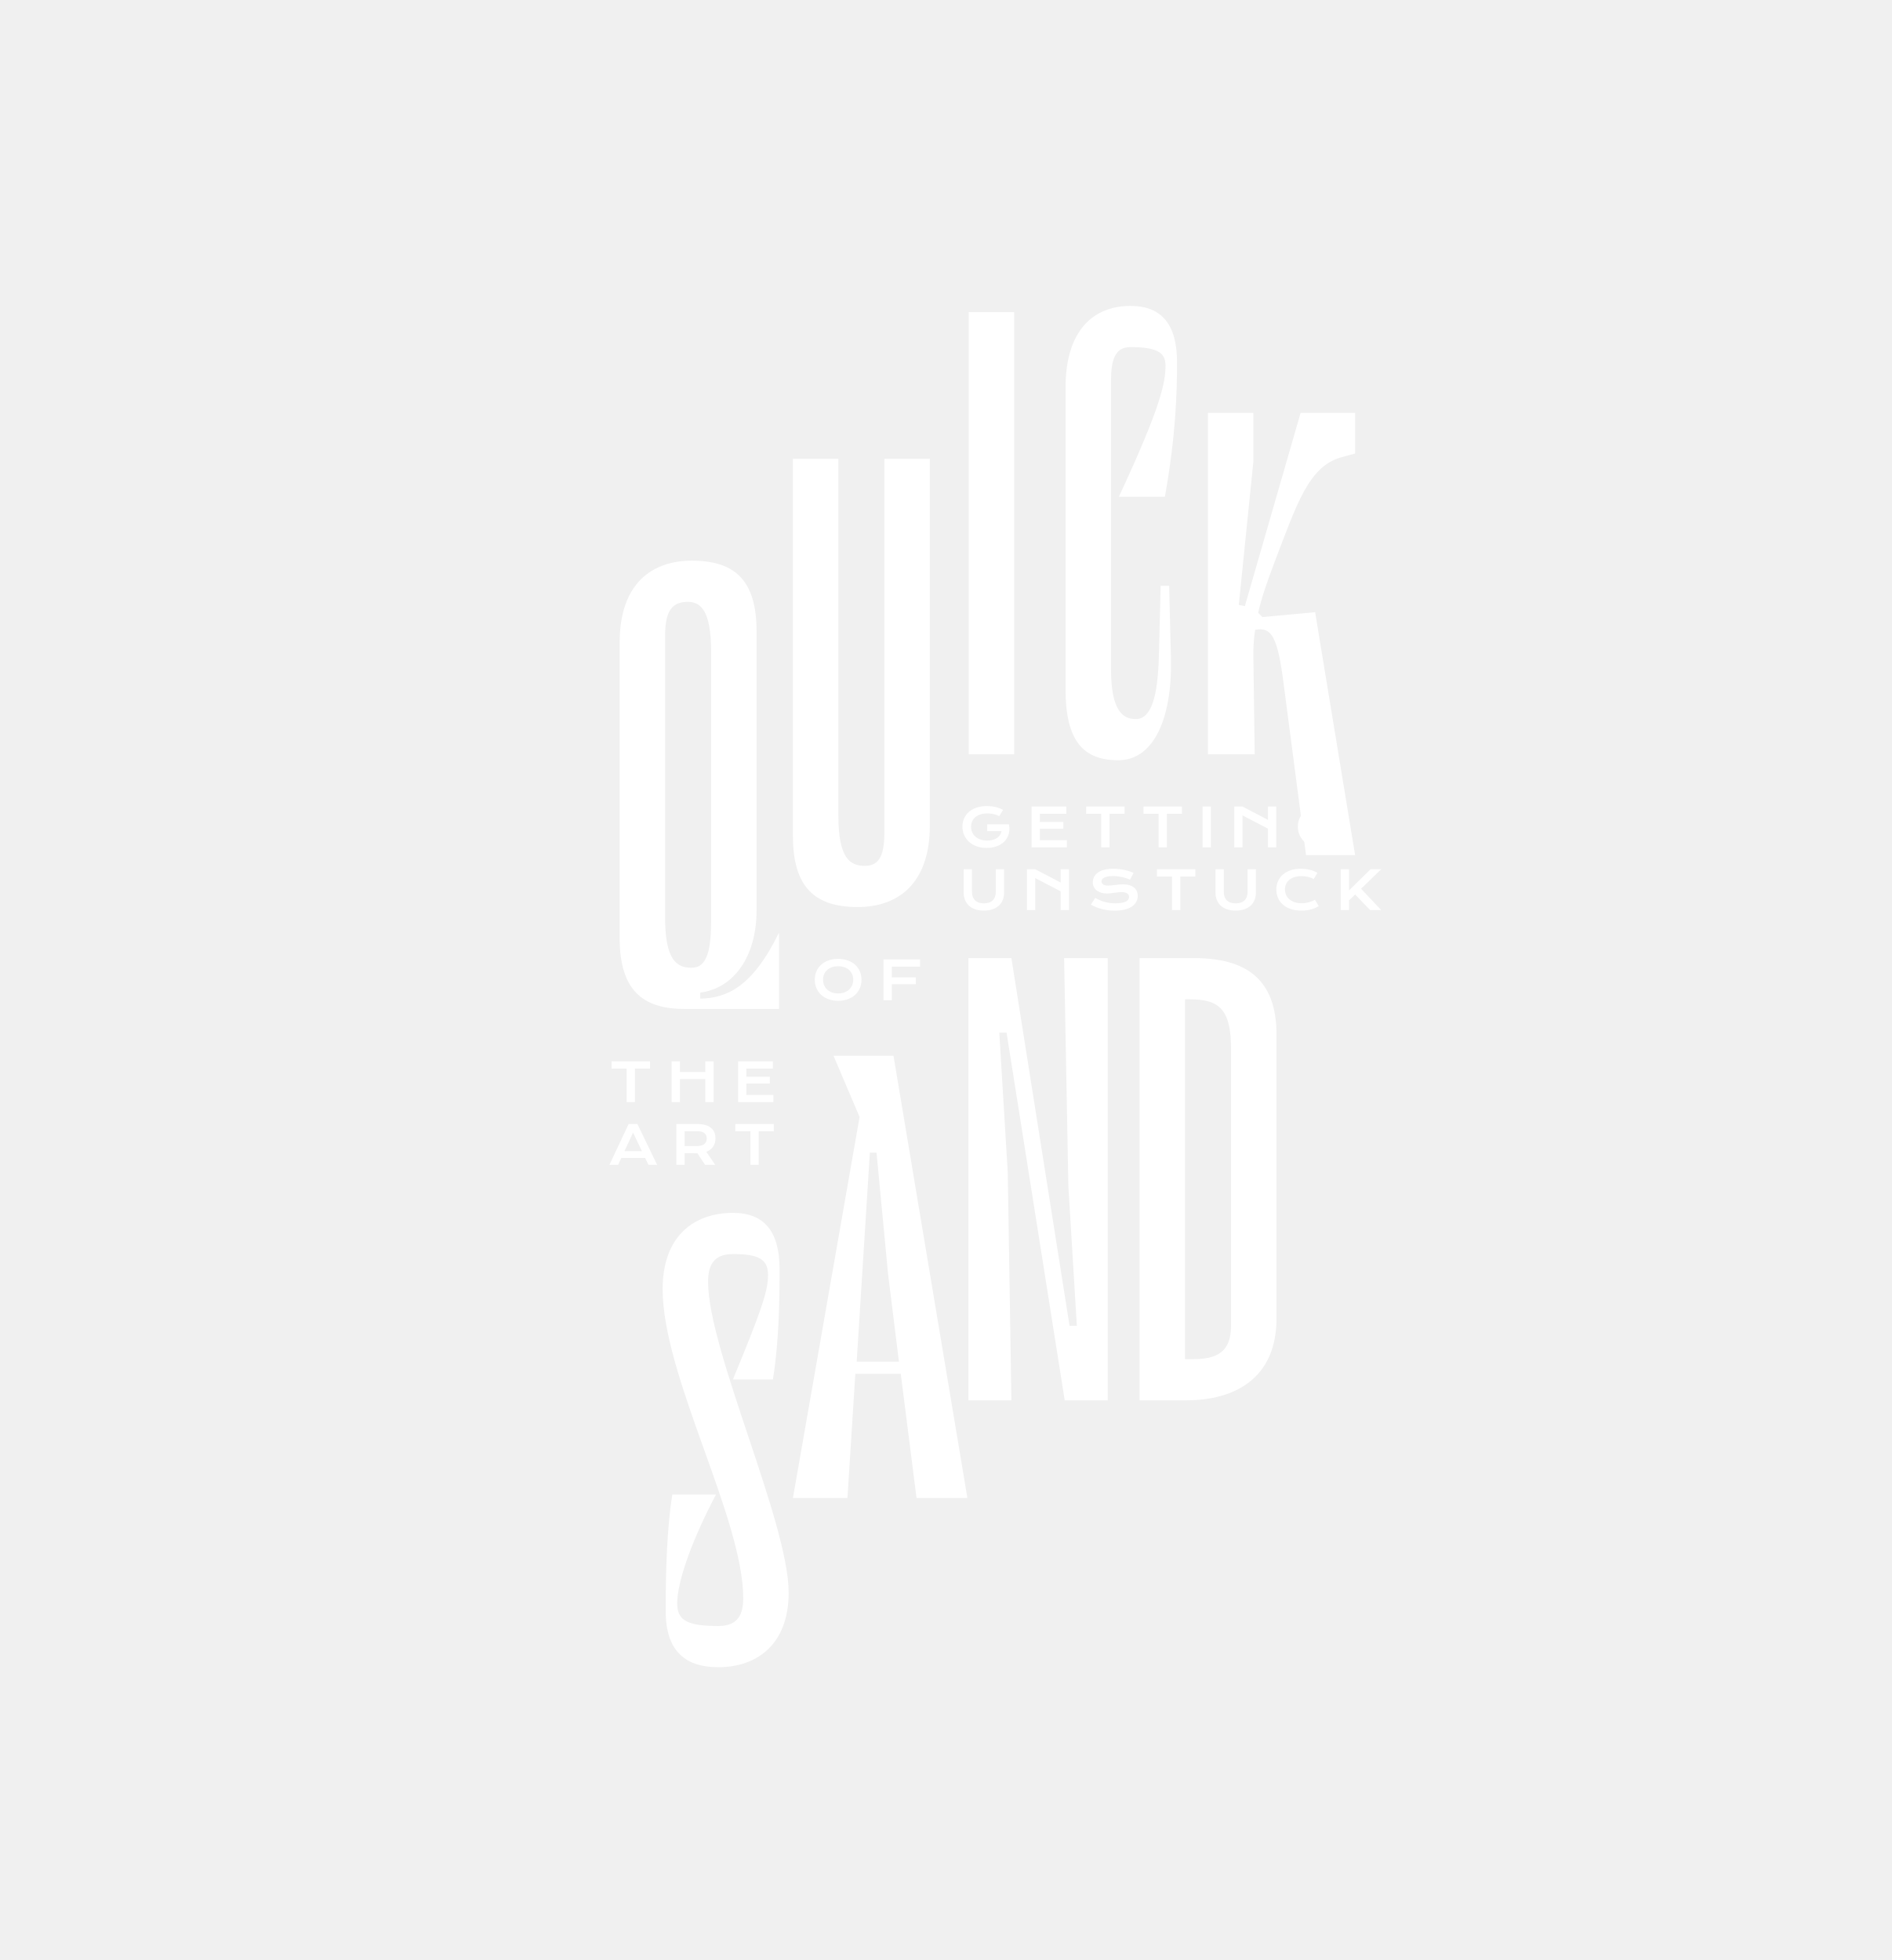
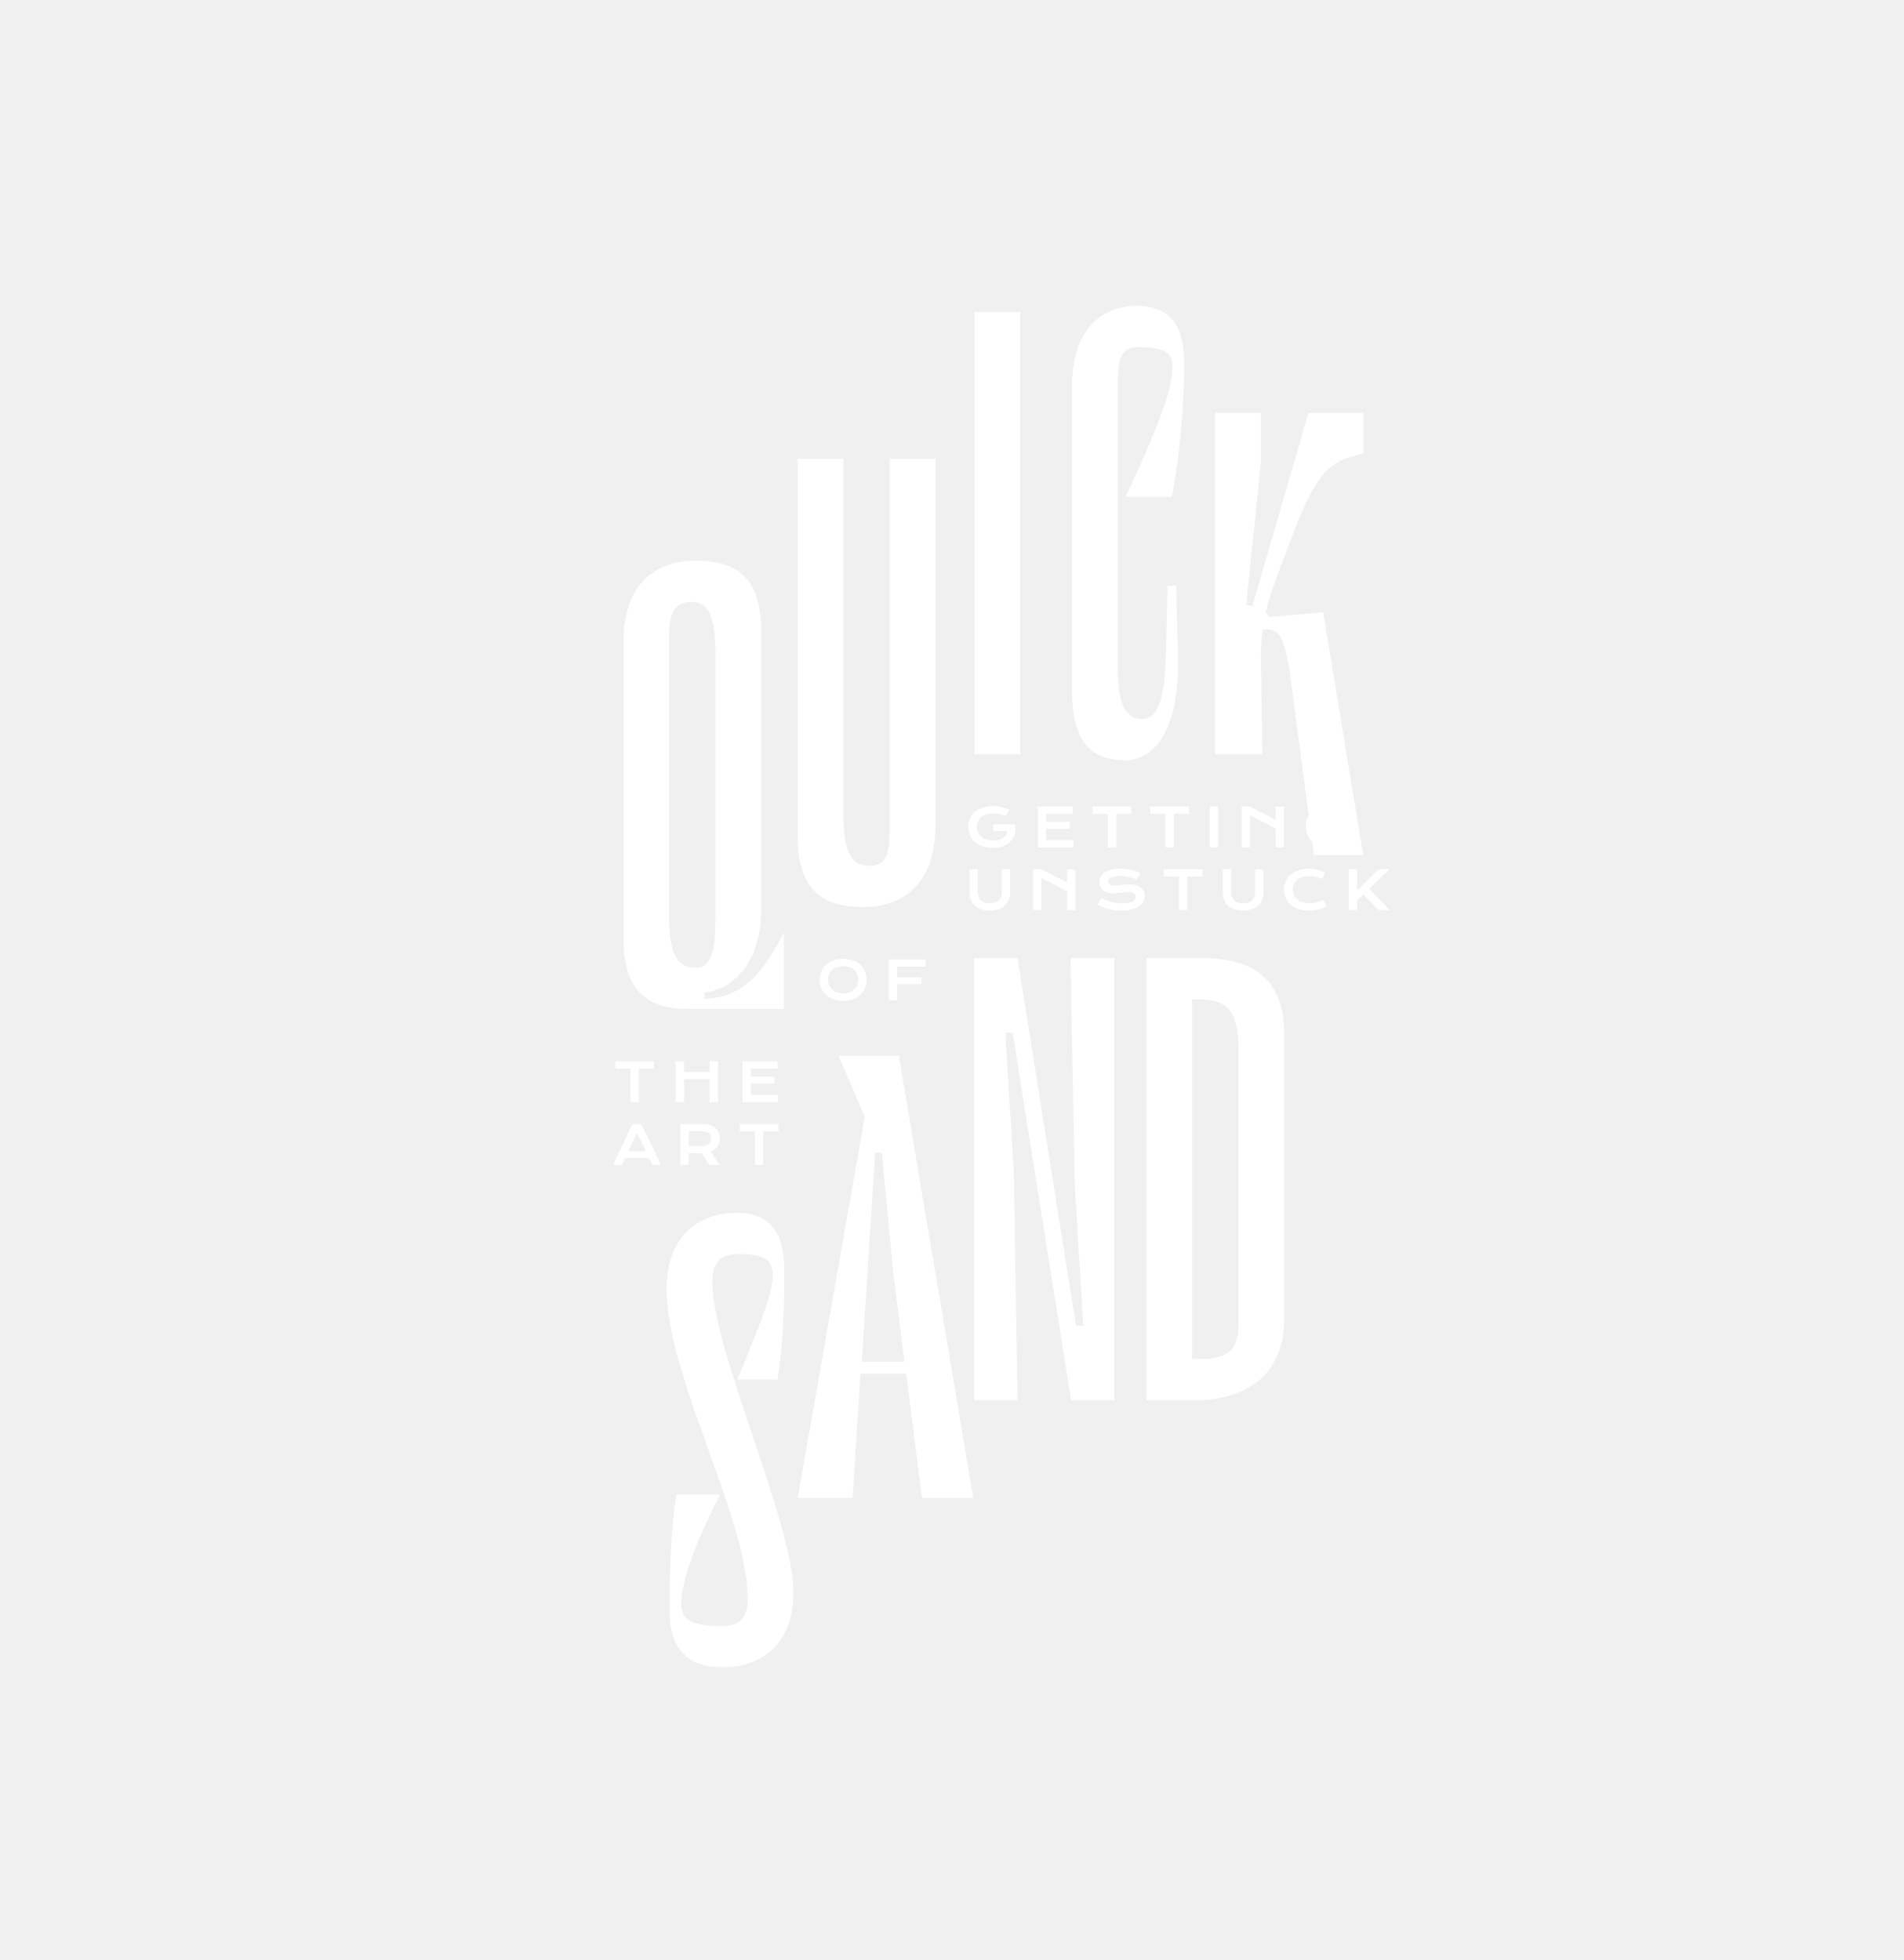
- <svg xmlns="http://www.w3.org/2000/svg" width="499" height="517" viewBox="0 0 499 517" fill="none">
+ <svg xmlns="http://www.w3.org/2000/svg" width="100" height="103" viewBox="0 0 100 103" fill="none">
  <g id="quicksand">
    <g id="Group">
      <g id="Group_2">
        <g id="Group_3">
-           <path id="Vector" d="M324.689 276.853C324.689 266.466 321.813 263.59 313.823 263.59H312.544V358.503H314.941C322.771 358.503 324.689 354.988 324.689 349.396V276.853ZM300.561 369.369V252.725H314.941C328.683 252.725 336.672 258.317 336.672 272.858V347.798C336.672 363.457 325.807 369.369 312.864 369.369H300.561Z" fill="white" />
+           <path id="Vector" d="M65.068 55.156C65.068 53.087 64.491 52.514 62.89 52.514H62.634V71.423H63.114C64.683 71.423 65.068 70.723 65.068 69.609V55.156ZM60.232 73.588V50.349H63.114C65.868 50.349 67.469 51.464 67.469 54.361V69.29C67.469 72.41 65.292 73.588 62.698 73.588H60.232Z" fill="white" />
        </g>
      </g>
      <g id="Group_4">
        <g id="Group_5">
-           <path id="Vector_2" d="M292.16 252.725V369.369H280.816L265.477 272.379H263.559L265.796 309.289L266.755 369.369H255.41V252.725H266.755L282.094 349.715H284.012L281.775 312.805L280.656 252.725H292.16Z" fill="white" />
+           <path id="Vector_2" d="M58.549 50.349V73.588H56.276L53.202 54.265H52.818L53.266 61.618L53.458 73.588H51.185V50.349H53.458L56.532 69.672H56.916L56.468 62.319L56.244 50.349H58.549Z" fill="white" />
        </g>
      </g>
      <g id="Group_6">
        <g id="Group_7">
-           <path id="Vector_3" d="M231.182 304.051H229.425L225.945 359.177H237.094L234.218 336.008L231.182 304.051ZM235.656 278.485L255.15 395.129H241.729L237.574 362.372H225.59L223.513 395.129H209.132L226.709 294.623L219.837 278.485H235.656Z" fill="white" />
+           <path id="Vector_3" d="M46.329 60.575H45.977L45.279 71.558H47.514L46.938 66.942L46.329 60.575ZM47.226 55.481L51.132 78.72H48.443L47.61 72.194H45.208L44.792 78.72H41.91L45.433 58.697L44.056 55.481H47.226Z" fill="white" />
        </g>
      </g>
      <g id="Group_8">
        <g id="Group_9">
-           <path id="Vector_4" d="M208.006 420.111C208.006 433.853 199.538 439.765 189.471 439.765C180.044 439.765 175.57 434.811 175.57 424.905C175.57 414.678 175.889 403.014 177.327 394.226H188.832C181.642 407.968 178.606 417.874 178.606 422.987C178.606 427.621 181.642 428.899 189.471 428.899C194.744 428.899 196.023 425.704 196.023 421.549C196.023 400.457 174.771 363.067 174.771 340.058C174.771 325.837 183.239 319.925 193.306 319.925C201.615 319.925 205.609 324.879 205.609 334.785C205.609 340.858 205.609 353.001 203.852 363.866H193.306C200.496 346.449 202.573 340.697 202.573 336.383C202.573 332.069 200.017 330.79 193.306 330.79C188.032 330.79 186.754 333.986 186.754 338.141C186.754 356.197 208.006 401.576 208.006 420.111Z" fill="white" />
+           <path id="Vector_4" d="M41.685 83.697C41.685 86.435 39.988 87.613 37.97 87.613C36.081 87.613 35.184 86.626 35.184 84.652C35.184 82.615 35.249 80.291 35.537 78.54H37.842C36.401 81.278 35.793 83.251 35.793 84.27C35.793 85.193 36.401 85.448 37.97 85.448C39.027 85.448 39.283 84.811 39.283 83.984C39.283 79.782 35.024 72.332 35.024 67.749C35.024 64.915 36.721 63.737 38.739 63.737C40.404 63.737 41.205 64.724 41.205 66.698C41.205 67.908 41.205 70.327 40.852 72.492H38.739C40.18 69.022 40.596 67.876 40.596 67.016C40.596 66.157 40.084 65.902 38.739 65.902C37.682 65.902 37.426 66.539 37.426 67.367C37.426 70.964 41.685 80.004 41.685 83.697Z" fill="white" />
        </g>
      </g>
      <g id="Group_10">
        <g id="Group_11">
          <g id="Group_12">
-             <path id="Vector_5" d="M318.578 198.965V108.917H330.562V121.859L326.727 159.569L328.325 159.888L343.025 108.917H357.406V119.622L353.891 120.581C345.103 122.978 342.067 132.885 335.995 148.704C334.078 153.817 332.64 157.971 331.841 161.646L332.959 162.765L346.861 161.486L357.406 225.561H344.464L338.551 180.341C336.953 167.878 335.356 165.322 331.042 166.121C330.722 168.198 330.562 170.275 330.562 172.512L330.921 198.965H318.578Z" fill="white" />
+             <path id="Vector_5" d="M63.844 39.639V21.699H66.245V24.278L65.477 31.79L65.797 31.854L68.743 21.699H71.625V23.832L70.921 24.023C69.159 24.5 68.551 26.474 67.334 29.626C66.95 30.644 66.662 31.472 66.502 32.204L66.726 32.427L69.512 32.172L71.625 44.938H69.031L67.846 35.929C67.526 33.446 67.206 32.936 66.341 33.096C66.277 33.509 66.245 33.923 66.245 34.369L66.317 39.639H63.844Z" fill="white" />
          </g>
        </g>
      </g>
      <g id="Group_13">
        <g id="Group_14">
-           <path id="Vector_6" d="M295.097 131.026C306.282 107.057 307.4 100.827 307.4 96.352C307.4 92.837 304.844 91.558 298.133 91.558C293.979 91.558 293.02 95.074 293.02 100.667V176.405C293.02 187.91 296.376 189.667 299.571 189.667C303.725 189.667 305.323 183.596 305.642 173.369L306.122 154.514H308.359L308.838 173.848C309.158 189.028 304.524 200.533 294.937 200.533C285.829 200.533 281.035 195.579 281.035 181.838V102.264C281.035 86.605 288.865 80.693 298.133 80.693C306.442 80.693 310.437 85.647 310.437 95.553C310.437 103.703 310.117 114.887 307.24 131.026H295.097Z" fill="white" />
+           <path id="Vector_6" d="M59.138 26.104C61.38 21.329 61.604 20.087 61.604 19.196C61.604 18.496 61.092 18.241 59.747 18.241C58.914 18.241 58.722 18.941 58.722 20.055V35.145C58.722 37.437 59.395 37.787 60.035 37.787C60.867 37.787 61.188 36.577 61.252 34.54L61.348 30.783H61.796L61.892 34.635C61.956 37.659 61.028 39.951 59.106 39.951C57.281 39.951 56.32 38.965 56.32 36.227V20.374C56.32 17.254 57.889 16.076 59.747 16.076C61.412 16.076 62.212 17.063 62.212 19.037C62.212 20.66 62.148 22.889 61.572 26.104H59.138Z" fill="white" />
        </g>
      </g>
      <g id="Group_15">
        <g id="Group_16">
-           <path id="Vector_7" d="M255.5 198.965V82.32H267.484V198.965H255.5Z" fill="white" />
+           <path id="Vector_7" d="M51.202 39.639V16.4H53.604V39.639H51.202Z" fill="white" />
        </g>
      </g>
      <g id="Group_17">
        <g id="Group_18">
-           <path id="Vector_8" d="M228.147 228.39C232.301 228.39 233.26 224.874 233.26 219.281V121.013H245.244V217.684C245.244 233.343 236.615 239.255 226.229 239.255C215.203 239.255 209.132 234.301 209.132 220.56V121.013H221.116V215.127C221.116 226.632 224.312 228.39 228.147 228.39Z" fill="white" />
+           <path id="Vector_8" d="M45.721 45.501C46.553 45.501 46.745 44.801 46.745 43.687V24.109H49.147V43.368C49.147 46.488 47.418 47.666 45.336 47.666C43.127 47.666 41.91 46.679 41.91 43.941V24.109H44.312V42.859C44.312 45.151 44.952 45.501 45.721 45.501Z" fill="white" />
        </g>
      </g>
      <g id="Group_19">
        <g id="Group_20">
-           <path id="Vector_9" d="M187.564 172.021C187.564 160.516 184.528 158.758 181.332 158.758C176.538 158.758 175.42 162.273 175.42 167.866V242.007C175.42 253.512 178.615 255.27 182.45 255.27C186.605 255.27 187.564 250.316 187.564 242.486V172.021ZM205.46 246.002V266.135H180.533C169.507 266.135 163.436 261.181 163.436 247.44V169.464C163.436 153.805 172.064 147.893 182.45 147.893C193.635 147.893 199.547 152.846 199.547 166.588V240.09C199.547 252.393 193.476 260.702 184.688 261.821V263.418C191.718 263.259 198.429 260.383 205.46 246.002Z" fill="white" />
+           <path id="Vector_9" d="M37.588 34.271C37.588 31.979 36.98 31.629 36.339 31.629C35.379 31.629 35.155 32.329 35.155 33.443V48.214C35.155 50.506 35.795 50.856 36.563 50.856C37.396 50.856 37.588 49.87 37.588 48.31V34.271ZM41.175 49.01V53.021H36.179C33.97 53.021 32.753 52.034 32.753 49.297V33.762C32.753 30.642 34.482 29.464 36.563 29.464C38.805 29.464 39.99 30.451 39.99 33.189V47.832C39.99 50.283 38.773 51.939 37.012 52.162V52.48C38.421 52.448 39.766 51.875 41.175 49.01Z" fill="white" />
        </g>
      </g>
      <g id="Group_21">
        <g id="Group_22">
          <g id="Group_23">
-             <path id="Vector_10" d="M197.919 307.257H200.103V298.402H204.079V296.487H193.942V298.402H197.919V307.257Z" fill="white" />
+             <path id="Vector_10" d="M39.663 61.214H40.101V59.45H40.898V59.068H38.866V59.45H39.663V61.214Z" fill="white" />
          </g>
          <g id="Group_24">
-             <path id="Vector_11" d="M180.565 302.303V298.389H183.913C184.744 298.389 185.367 298.553 185.781 298.882C186.194 299.21 186.401 299.675 186.401 300.277C186.401 300.584 186.349 300.863 186.246 301.114C186.142 301.365 185.986 301.577 185.777 301.752C185.568 301.926 185.308 302.061 184.998 302.158C184.689 302.255 184.326 302.303 183.913 302.303H180.565ZM178.38 307.257H180.565V304.191L183.872 304.198H183.934L185.96 307.257H188.633L186.291 303.812C186.699 303.656 187.055 303.459 187.358 303.223C187.662 302.986 187.914 302.716 188.113 302.413C188.313 302.11 188.461 301.778 188.557 301.417C188.654 301.056 188.702 300.676 188.702 300.277C188.702 299.684 188.604 299.154 188.409 298.685C188.214 298.217 187.917 297.819 187.517 297.493C187.117 297.167 186.614 296.917 186.008 296.745C185.402 296.573 184.685 296.487 183.858 296.487H178.38V307.257Z" fill="white" />
+             <path id="Vector_11" d="M36.186 60.227V59.447H36.857C37.023 59.447 37.148 59.48 37.231 59.545C37.314 59.611 37.355 59.703 37.355 59.823C37.355 59.884 37.345 59.94 37.324 59.99C37.304 60.04 37.272 60.082 37.23 60.117C37.189 60.152 37.136 60.179 37.074 60.198C37.012 60.217 36.94 60.227 36.857 60.227H36.186ZM35.748 61.214H36.186V60.603L36.849 60.604H36.861L37.267 61.214H37.803L37.333 60.527C37.415 60.496 37.487 60.457 37.547 60.41C37.608 60.363 37.659 60.309 37.699 60.249C37.739 60.188 37.768 60.122 37.788 60.05C37.807 59.978 37.817 59.903 37.817 59.823C37.817 59.705 37.797 59.599 37.758 59.506C37.719 59.413 37.659 59.333 37.579 59.269C37.499 59.203 37.398 59.154 37.277 59.12C37.155 59.085 37.011 59.068 36.846 59.068H35.748V61.214Z" fill="white" />
          </g>
          <g id="Group_25">
-             <path id="Vector_12" d="M164.705 303.647L166.972 298.754L169.302 303.647H164.705ZM160.736 307.257H163.038L163.872 305.445H170.162L171.024 307.257H173.319L168.11 296.487H165.794L160.736 307.257Z" fill="white" />
+             <path id="Vector_12" d="M33.007 60.494L33.462 59.52L33.928 60.494H33.007ZM32.212 61.214H32.673L32.84 60.853H34.101L34.274 61.214H34.733L33.69 59.068H33.225L32.212 61.214Z" fill="white" />
          </g>
          <g id="Group_26">
-             <path id="Vector_13" d="M194.666 290.719H203.982V288.811H196.85V285.813H203.038V284.015H196.85V281.865H203.837V279.949H194.666V290.719Z" fill="white" />
+             <path id="Vector_13" d="M39.012 57.919H40.879V57.539H39.449V56.941H40.689V56.583H39.449V56.155H40.85V55.773H39.012V57.919Z" fill="white" />
          </g>
          <g id="Group_27">
-             <path id="Vector_14" d="M177.146 290.719H179.33V284.628H186.028V290.719H188.22V279.949H186.028V282.761H179.33V279.949H177.146V290.719Z" fill="white" />
+             <path id="Vector_14" d="M35.501 57.919H35.939V56.706H37.281V57.919H37.72V55.773H37.281V56.333H35.939V55.773H35.501V57.919Z" fill="white" />
          </g>
          <g id="Group_28">
-             <path id="Vector_15" d="M165.277 290.719H167.462V281.865H171.438V279.949H161.302V281.865H165.277V290.719Z" fill="white" />
+             <path id="Vector_15" d="M33.122 57.919H33.56V56.155H34.356V55.773H32.325V56.155H33.122V57.919Z" fill="white" />
          </g>
        </g>
      </g>
      <g id="Group_29">
        <g id="Group_30">
          <g id="Group_31">
-             <path id="Vector_16" d="M233.028 263.839H235.213V259.602H241.539V257.804H235.213V254.985H242.661V253.069H233.028V263.839Z" fill="white" />
+             <path id="Vector_16" d="M46.699 52.564H47.137V51.719H48.405V51.361H47.137V50.8H48.63V50.418H46.699V52.564Z" fill="white" />
          </g>
          <g id="Group_32">
-             <path id="Vector_17" d="M217.379 256.929C217.579 256.488 217.857 256.114 218.213 255.808C218.569 255.503 218.989 255.27 219.474 255.109C219.958 254.949 220.486 254.868 221.056 254.868C221.626 254.868 222.152 254.949 222.637 255.109C223.121 255.27 223.541 255.503 223.894 255.808C224.248 256.114 224.526 256.488 224.728 256.929C224.93 257.369 225.031 257.868 225.031 258.424C225.031 258.98 224.93 259.48 224.728 259.926C224.526 260.371 224.248 260.752 223.894 261.066C223.541 261.381 223.121 261.623 222.637 261.793C222.152 261.963 221.626 262.048 221.056 262.048C220.486 262.048 219.958 261.963 219.474 261.793C218.989 261.623 218.569 261.381 218.213 261.066C217.857 260.752 217.579 260.371 217.379 259.926C217.18 259.48 217.08 258.98 217.08 258.424C217.08 257.868 217.18 257.369 217.379 256.929ZM215.343 260.674C215.641 261.356 216.061 261.942 216.601 262.434C217.141 262.926 217.788 263.308 218.544 263.581C219.299 263.855 220.137 263.991 221.056 263.991C221.97 263.991 222.806 263.855 223.564 263.581C224.322 263.308 224.971 262.926 225.51 262.434C226.05 261.942 226.469 261.356 226.768 260.674C227.066 259.992 227.216 259.242 227.216 258.424C227.216 257.611 227.066 256.866 226.768 256.191C226.469 255.515 226.05 254.935 225.51 254.451C224.971 253.966 224.322 253.591 223.564 253.325C222.806 253.059 221.97 252.925 221.056 252.925C220.137 252.925 219.299 253.059 218.544 253.325C217.788 253.591 217.141 253.966 216.601 254.451C216.061 254.935 215.641 255.515 215.343 256.191C215.045 256.866 214.896 257.611 214.896 258.424C214.896 259.242 215.045 259.992 215.343 260.674Z" fill="white" />
+             <path id="Vector_17" d="M43.563 51.187C43.603 51.099 43.659 51.025 43.73 50.964C43.802 50.903 43.886 50.856 43.983 50.825C44.08 50.792 44.186 50.776 44.3 50.776C44.414 50.776 44.52 50.792 44.617 50.825C44.714 50.856 44.798 50.903 44.869 50.964C44.94 51.025 44.995 51.099 45.036 51.187C45.076 51.275 45.097 51.374 45.097 51.485C45.097 51.596 45.076 51.695 45.036 51.784C44.995 51.873 44.94 51.949 44.869 52.011C44.798 52.074 44.714 52.122 44.617 52.156C44.52 52.19 44.414 52.207 44.3 52.207C44.186 52.207 44.08 52.19 43.983 52.156C43.886 52.122 43.802 52.074 43.73 52.011C43.659 51.949 43.603 51.873 43.563 51.784C43.523 51.695 43.503 51.596 43.503 51.485C43.503 51.374 43.523 51.275 43.563 51.187ZM43.155 51.933C43.215 52.069 43.299 52.186 43.407 52.284C43.515 52.382 43.645 52.458 43.797 52.512C43.948 52.567 44.116 52.594 44.3 52.594C44.483 52.594 44.651 52.567 44.803 52.512C44.954 52.458 45.084 52.382 45.193 52.284C45.301 52.186 45.385 52.069 45.445 51.933C45.504 51.797 45.535 51.648 45.535 51.485C45.535 51.323 45.504 51.175 45.445 51.04C45.385 50.905 45.301 50.79 45.193 50.693C45.084 50.597 44.954 50.522 44.803 50.469C44.651 50.416 44.483 50.389 44.3 50.389C44.116 50.389 43.948 50.416 43.797 50.469C43.645 50.522 43.515 50.597 43.407 50.693C43.299 50.79 43.215 50.905 43.155 51.04C43.095 51.175 43.065 51.323 43.065 51.485C43.065 51.648 43.095 51.797 43.155 51.933Z" fill="white" />
          </g>
        </g>
      </g>
      <g id="Group_33">
        <g id="Group_34">
          <g id="Group_35">
-             <path id="Vector_18" d="M353.616 240.057H355.8V237.5L357.406 235.95L361.375 240.057H364.283L358.977 234.427L364.283 229.287H361.485L355.8 234.861V229.287H353.616V240.057Z" fill="white" />
+             <path id="Vector_18" d="M70.865 47.826H71.303V47.316L71.625 47.008L72.42 47.826H73.003L71.94 46.704L73.003 45.68H72.442L71.303 46.791V45.68H70.865V47.826Z" fill="white" />
          </g>
          <g id="Group_36">
-             <path id="Vector_19" d="M337.05 236.808C337.333 237.49 337.755 238.082 338.315 238.586C338.875 239.089 339.574 239.484 340.41 239.771C341.246 240.058 342.217 240.202 343.325 240.202C344.193 240.202 345.013 240.095 345.784 239.881C346.556 239.668 347.236 239.373 347.824 238.996L346.818 237.342C346.583 237.476 346.331 237.599 346.06 237.711C345.789 237.824 345.507 237.92 345.216 238C344.924 238.081 344.622 238.144 344.31 238.19C343.997 238.236 343.683 238.258 343.366 238.258C342.668 238.258 342.042 238.168 341.488 237.986C340.934 237.805 340.466 237.552 340.082 237.228C339.699 236.904 339.406 236.52 339.204 236.074C339.002 235.629 338.901 235.14 338.901 234.607C338.901 234.092 338.998 233.62 339.193 233.191C339.388 232.761 339.674 232.391 340.048 232.081C340.422 231.772 340.883 231.53 341.43 231.358C341.976 231.186 342.599 231.1 343.297 231.1C343.587 231.1 343.879 231.118 344.176 231.155C344.472 231.192 344.759 231.243 345.037 231.309C345.315 231.376 345.577 231.457 345.823 231.554C346.069 231.651 346.286 231.76 346.474 231.885L347.48 230.231C346.85 229.869 346.169 229.598 345.436 229.422C344.704 229.245 343.899 229.156 343.021 229.156C342.02 229.156 341.123 229.296 340.33 229.576C339.538 229.856 338.867 230.241 338.318 230.731C337.769 231.22 337.351 231.796 337.061 232.46C336.771 233.124 336.627 233.839 336.627 234.607C336.627 235.392 336.768 236.126 337.05 236.808Z" fill="white" />
+             <path id="Vector_19" d="M67.546 47.178C67.602 47.314 67.687 47.432 67.799 47.533C67.912 47.633 68.052 47.712 68.219 47.769C68.386 47.826 68.581 47.855 68.803 47.855C68.977 47.855 69.141 47.833 69.296 47.791C69.451 47.748 69.587 47.69 69.705 47.614L69.503 47.285C69.456 47.311 69.406 47.336 69.351 47.358C69.297 47.381 69.241 47.4 69.182 47.416C69.124 47.432 69.063 47.445 69.001 47.454C68.938 47.463 68.875 47.467 68.811 47.467C68.671 47.467 68.546 47.449 68.435 47.413C68.324 47.377 68.23 47.327 68.153 47.262C68.076 47.198 68.018 47.121 67.977 47.032C67.937 46.944 67.917 46.846 67.917 46.74C67.917 46.637 67.936 46.543 67.975 46.458C68.014 46.372 68.072 46.298 68.147 46.237C68.222 46.175 68.314 46.127 68.423 46.093C68.533 46.058 68.658 46.041 68.798 46.041C68.856 46.041 68.914 46.045 68.974 46.052C69.033 46.059 69.091 46.07 69.146 46.083C69.202 46.096 69.254 46.112 69.304 46.132C69.353 46.151 69.397 46.173 69.434 46.197L69.636 45.868C69.51 45.796 69.373 45.742 69.226 45.707C69.079 45.672 68.918 45.654 68.742 45.654C68.542 45.654 68.362 45.682 68.203 45.738C68.044 45.794 67.91 45.87 67.8 45.968C67.69 46.065 67.606 46.18 67.548 46.312C67.49 46.445 67.461 46.587 67.461 46.74C67.461 46.896 67.489 47.043 67.546 47.178Z" fill="white" />
          </g>
          <g id="Group_37">
-             <path id="Vector_20" d="M320.582 235.482C320.582 236.189 320.702 236.832 320.941 237.411C321.179 237.99 321.526 238.486 321.981 238.9C322.436 239.313 322.992 239.632 323.652 239.857C324.311 240.082 325.064 240.195 325.909 240.195C326.754 240.195 327.506 240.082 328.166 239.857C328.825 239.632 329.381 239.313 329.836 238.9C330.291 238.486 330.638 237.99 330.877 237.411C331.116 236.832 331.235 236.189 331.235 235.482V229.287H329.051V235.22C329.051 235.707 328.984 236.14 328.851 236.519C328.718 236.898 328.519 237.218 328.255 237.48C327.991 237.742 327.662 237.941 327.27 238.076C326.877 238.212 326.424 238.279 325.909 238.279C325.39 238.279 324.935 238.212 324.544 238.076C324.154 237.941 323.826 237.742 323.562 237.48C323.298 237.218 323.099 236.898 322.966 236.519C322.833 236.14 322.767 235.707 322.767 235.22V229.287H320.582V235.482Z" fill="white" />
+             <path id="Vector_20" d="M64.245 46.914C64.245 47.055 64.269 47.183 64.317 47.298C64.365 47.414 64.434 47.513 64.525 47.595C64.617 47.677 64.728 47.741 64.86 47.786C64.992 47.831 65.143 47.853 65.313 47.853C65.482 47.853 65.633 47.831 65.765 47.786C65.897 47.741 66.008 47.677 66.1 47.595C66.191 47.513 66.26 47.414 66.308 47.298C66.356 47.183 66.38 47.055 66.38 46.914V45.68H65.942V46.862C65.942 46.959 65.929 47.045 65.902 47.121C65.876 47.196 65.836 47.26 65.783 47.312C65.73 47.364 65.664 47.404 65.585 47.431C65.507 47.458 65.416 47.471 65.313 47.471C65.209 47.471 65.117 47.458 65.039 47.431C64.961 47.404 64.895 47.364 64.842 47.312C64.79 47.26 64.75 47.196 64.723 47.121C64.696 47.045 64.683 46.959 64.683 46.862V45.68H64.245V46.914Z" fill="white" />
          </g>
          <g id="Group_38">
-             <path id="Vector_21" d="M309.113 240.057H311.297V231.202H315.273V229.287H305.137V231.202H309.113V240.057Z" fill="white" />
+             <path id="Vector_21" d="M61.947 47.826H62.385V46.062H63.182V45.68H61.15V46.062H61.947V47.826Z" fill="white" />
          </g>
          <g id="Group_39">
-             <path id="Vector_22" d="M287.707 238.624C288.116 238.859 288.56 239.074 289.04 239.268C289.52 239.464 290.025 239.631 290.556 239.771C291.087 239.912 291.642 240.019 292.22 240.095C292.799 240.171 293.391 240.209 293.998 240.209C294.916 240.209 295.751 240.123 296.499 239.951C297.248 239.779 297.887 239.526 298.418 239.193C298.949 238.859 299.357 238.451 299.644 237.966C299.931 237.482 300.075 236.929 300.075 236.308C300.075 235.845 299.991 235.425 299.821 235.051C299.65 234.677 299.4 234.357 299.069 234.093C298.739 233.829 298.329 233.626 297.839 233.483C297.35 233.341 296.788 233.27 296.155 233.27C295.819 233.27 295.474 233.287 295.118 233.321C294.762 233.356 294.412 233.394 294.07 233.435C293.728 233.477 293.402 233.515 293.092 233.549C292.782 233.583 292.507 233.601 292.269 233.601C291.676 233.601 291.235 233.498 290.945 233.294C290.656 233.089 290.511 232.827 290.511 232.505C290.511 232.339 290.556 232.173 290.646 232.005C290.735 231.838 290.894 231.686 291.124 231.551C291.354 231.415 291.663 231.304 292.052 231.217C292.44 231.129 292.934 231.086 293.536 231.086C293.959 231.086 294.373 231.11 294.78 231.158C295.186 231.206 295.581 231.272 295.962 231.354C296.343 231.437 296.708 231.535 297.057 231.647C297.406 231.76 297.733 231.882 298.036 232.016L298.993 230.252C298.626 230.086 298.229 229.936 297.802 229.801C297.374 229.665 296.93 229.549 296.468 229.453C296.006 229.356 295.532 229.282 295.045 229.229C294.558 229.176 294.074 229.149 293.591 229.149C292.925 229.149 292.332 229.197 291.81 229.291C291.289 229.385 290.829 229.514 290.432 229.68C290.035 229.845 289.696 230.042 289.416 230.269C289.136 230.496 288.907 230.742 288.73 231.006C288.553 231.27 288.425 231.547 288.344 231.837C288.263 232.126 288.224 232.418 288.224 232.712C288.224 233.208 288.325 233.642 288.527 234.014C288.729 234.386 289.001 234.696 289.343 234.944C289.685 235.192 290.078 235.378 290.521 235.503C290.965 235.627 291.427 235.689 291.91 235.689C292.199 235.689 292.508 235.669 292.837 235.63C293.166 235.591 293.498 235.548 293.836 235.503C294.173 235.457 294.508 235.414 294.838 235.375C295.169 235.336 295.484 235.316 295.782 235.316C296.463 235.316 296.966 235.431 297.292 235.658C297.618 235.885 297.781 236.194 297.781 236.584C297.781 236.828 297.716 237.053 297.585 237.26C297.454 237.467 297.244 237.644 296.957 237.793C296.67 237.943 296.299 238.06 295.844 238.145C295.389 238.23 294.838 238.273 294.19 238.273C293.653 238.273 293.147 238.24 292.671 238.176C292.195 238.111 291.742 238.019 291.31 237.897C290.878 237.775 290.462 237.626 290.06 237.449C289.658 237.273 289.261 237.074 288.871 236.853L287.707 238.624Z" fill="white" />
+             <path id="Vector_22" d="M57.657 47.54C57.739 47.587 57.828 47.63 57.924 47.669C58.021 47.708 58.122 47.741 58.228 47.769C58.335 47.797 58.446 47.818 58.562 47.833C58.678 47.848 58.796 47.856 58.918 47.856C59.102 47.856 59.269 47.839 59.419 47.804C59.569 47.77 59.697 47.72 59.804 47.654C59.91 47.587 59.992 47.506 60.05 47.409C60.107 47.313 60.136 47.202 60.136 47.079C60.136 46.986 60.119 46.903 60.085 46.828C60.051 46.754 60.001 46.69 59.934 46.638C59.868 46.585 59.786 46.544 59.688 46.516C59.59 46.488 59.477 46.474 59.35 46.474C59.283 46.474 59.214 46.477 59.142 46.484C59.071 46.491 59.001 46.498 58.932 46.507C58.864 46.515 58.798 46.522 58.736 46.529C58.674 46.536 58.619 46.539 58.571 46.539C58.453 46.539 58.364 46.519 58.306 46.478C58.248 46.438 58.219 46.385 58.219 46.321C58.219 46.288 58.228 46.255 58.246 46.222C58.264 46.188 58.296 46.158 58.342 46.131C58.388 46.104 58.45 46.082 58.528 46.065C58.606 46.047 58.705 46.038 58.825 46.038C58.91 46.038 58.993 46.043 59.075 46.053C59.156 46.062 59.235 46.075 59.312 46.092C59.388 46.108 59.461 46.128 59.531 46.15C59.601 46.173 59.666 46.197 59.727 46.224L59.919 45.872C59.845 45.839 59.766 45.809 59.68 45.782C59.595 45.755 59.505 45.732 59.413 45.713C59.32 45.694 59.225 45.679 59.128 45.668C59.03 45.658 58.933 45.653 58.836 45.653C58.703 45.653 58.584 45.662 58.48 45.681C58.375 45.7 58.283 45.725 58.203 45.758C58.124 45.791 58.056 45.83 58 45.876C57.944 45.921 57.898 45.97 57.862 46.023C57.827 46.075 57.801 46.13 57.785 46.188C57.769 46.246 57.761 46.304 57.761 46.362C57.761 46.461 57.781 46.548 57.822 46.622C57.862 46.696 57.917 46.758 57.985 46.807C58.054 46.856 58.132 46.894 58.221 46.918C58.31 46.943 58.403 46.955 58.499 46.955C58.557 46.955 58.619 46.951 58.685 46.944C58.751 46.936 58.818 46.928 58.885 46.918C58.953 46.909 59.02 46.901 59.086 46.893C59.153 46.885 59.216 46.881 59.276 46.881C59.412 46.881 59.513 46.904 59.578 46.949C59.643 46.995 59.676 47.056 59.676 47.134C59.676 47.182 59.663 47.227 59.637 47.268C59.611 47.31 59.569 47.345 59.511 47.375C59.453 47.404 59.379 47.428 59.288 47.445C59.197 47.462 59.086 47.47 58.956 47.47C58.849 47.47 58.747 47.464 58.652 47.451C58.557 47.438 58.466 47.42 58.379 47.395C58.293 47.371 58.209 47.341 58.129 47.306C58.048 47.271 57.969 47.231 57.891 47.188L57.657 47.54Z" fill="white" />
          </g>
          <g id="Group_40">
-             <path id="Vector_23" d="M270.855 240.057H273.04V231.623L279.751 235.117V240.057H281.936V229.287H279.751V232.801L273.04 229.287H270.855V240.057Z" fill="white" />
+             <path id="Vector_23" d="M54.28 47.826H54.718V46.145L56.063 46.842V47.826H56.501V45.68H56.063V46.38L54.718 45.68H54.28V47.826Z" fill="white" />
          </g>
          <g id="Group_41">
-             <path id="Vector_24" d="M254.17 235.482C254.17 236.189 254.29 236.832 254.529 237.411C254.767 237.99 255.114 238.486 255.569 238.9C256.024 239.313 256.58 239.632 257.24 239.857C257.899 240.082 258.651 240.195 259.497 240.195C260.342 240.195 261.094 240.082 261.753 239.857C262.413 239.632 262.969 239.313 263.424 238.9C263.879 238.486 264.226 237.99 264.465 237.411C264.704 236.832 264.823 236.189 264.823 235.482V229.287H262.638V235.22C262.638 235.707 262.572 236.14 262.439 236.519C262.306 236.898 262.107 237.218 261.843 237.48C261.579 237.742 261.25 237.941 260.858 238.076C260.465 238.212 260.012 238.279 259.497 238.279C258.977 238.279 258.522 238.212 258.132 238.076C257.742 237.941 257.414 237.742 257.15 237.48C256.886 237.218 256.687 236.898 256.554 236.519C256.421 236.14 256.355 235.707 256.355 235.22V229.287H254.17V235.482Z" fill="white" />
+             <path id="Vector_24" d="M50.937 46.914C50.937 47.055 50.961 47.183 51.008 47.298C51.056 47.414 51.126 47.513 51.217 47.595C51.308 47.677 51.42 47.741 51.552 47.786C51.684 47.831 51.835 47.853 52.004 47.853C52.173 47.853 52.324 47.831 52.456 47.786C52.588 47.741 52.7 47.677 52.791 47.595C52.882 47.513 52.952 47.414 53 47.298C53.047 47.183 53.071 47.055 53.071 46.914V45.68H52.634V46.862C52.634 46.959 52.62 47.045 52.594 47.121C52.567 47.196 52.527 47.26 52.474 47.312C52.421 47.364 52.355 47.404 52.277 47.431C52.198 47.458 52.107 47.471 52.004 47.471C51.9 47.471 51.809 47.458 51.73 47.431C51.652 47.404 51.587 47.364 51.534 47.312C51.481 47.26 51.441 47.196 51.414 47.121C51.388 47.045 51.374 46.959 51.374 46.862V45.68H50.937V46.914Z" fill="white" />
          </g>
          <g id="Group_42">
-             <path id="Vector_25" d="M342.739 220.226C343.031 220.911 343.453 221.508 344.004 222.018C344.555 222.528 345.227 222.929 346.019 223.223C346.812 223.517 347.709 223.665 348.71 223.665C349.426 223.665 350.086 223.587 350.688 223.433C351.289 223.28 351.827 223.064 352.3 222.786C352.774 222.507 353.179 222.176 353.519 221.79C353.859 221.405 354.127 220.981 354.322 220.519C354.517 220.057 354.637 219.565 354.681 219.044C354.724 218.522 354.689 217.986 354.574 217.435L354.567 217.442V217.435H348.841V219.233H352.604C352.539 219.614 352.406 219.958 352.204 220.264C352.001 220.569 351.739 220.83 351.418 221.046C351.096 221.262 350.719 221.428 350.288 221.545C349.856 221.662 349.381 221.721 348.862 221.721C348.209 221.721 347.619 221.63 347.091 221.449C346.563 221.268 346.113 221.016 345.74 220.694C345.368 220.373 345.081 219.989 344.879 219.544C344.677 219.098 344.576 218.609 344.576 218.076C344.576 217.562 344.673 217.088 344.865 216.656C345.058 216.225 345.339 215.853 345.706 215.544C346.074 215.234 346.523 214.992 347.056 214.82C347.589 214.648 348.195 214.562 348.875 214.562C349.169 214.562 349.463 214.578 349.754 214.61C350.046 214.642 350.328 214.689 350.602 214.751C350.875 214.813 351.13 214.89 351.37 214.979C351.608 215.068 351.823 215.169 352.011 215.279L353.017 213.625C352.704 213.45 352.374 213.3 352.028 213.173C351.681 213.047 351.325 212.942 350.96 212.86C350.595 212.777 350.225 212.716 349.85 212.677C349.476 212.638 349.103 212.619 348.731 212.619C347.702 212.619 346.789 212.759 345.992 213.039C345.195 213.319 344.523 213.702 343.976 214.189C343.429 214.677 343.014 215.25 342.729 215.909C342.444 216.568 342.302 217.277 342.302 218.035C342.302 218.811 342.448 219.541 342.739 220.226Z" fill="white" />
+             <path id="Vector_25" d="M68.685 43.875C68.744 44.011 68.828 44.13 68.939 44.232C69.049 44.333 69.184 44.413 69.343 44.472C69.501 44.531 69.681 44.56 69.882 44.56C70.025 44.56 70.157 44.544 70.278 44.514C70.399 44.483 70.507 44.44 70.601 44.385C70.696 44.329 70.778 44.263 70.846 44.187C70.914 44.11 70.967 44.025 71.007 43.933C71.046 43.841 71.07 43.743 71.078 43.639C71.087 43.535 71.08 43.429 71.057 43.319L71.056 43.32V43.319H69.908V43.677H70.662C70.649 43.753 70.623 43.821 70.582 43.882C70.541 43.943 70.489 43.995 70.425 44.038C70.36 44.081 70.284 44.114 70.198 44.138C70.112 44.161 70.016 44.173 69.912 44.173C69.781 44.173 69.663 44.155 69.557 44.118C69.452 44.082 69.361 44.032 69.287 43.968C69.212 43.904 69.155 43.828 69.114 43.739C69.074 43.65 69.053 43.553 69.053 43.447C69.053 43.344 69.073 43.25 69.111 43.164C69.15 43.078 69.206 43.004 69.28 42.942C69.354 42.88 69.444 42.832 69.55 42.798C69.657 42.764 69.779 42.746 69.915 42.746C69.974 42.746 70.033 42.75 70.091 42.756C70.15 42.762 70.206 42.772 70.261 42.784C70.316 42.796 70.367 42.812 70.415 42.83C70.463 42.847 70.506 42.867 70.543 42.889L70.745 42.56C70.682 42.525 70.616 42.495 70.547 42.47C70.477 42.445 70.406 42.424 70.333 42.407C70.26 42.391 70.185 42.379 70.11 42.371C70.035 42.363 69.961 42.359 69.886 42.359C69.68 42.359 69.497 42.387 69.337 42.443C69.177 42.499 69.043 42.575 68.933 42.672C68.824 42.769 68.74 42.883 68.683 43.015C68.626 43.146 68.598 43.287 68.598 43.438C68.598 43.593 68.627 43.738 68.685 43.875Z" fill="white" />
          </g>
          <g id="Group_43">
-             <path id="Vector_26" d="M325.526 223.519H327.71V215.085L334.422 218.579V223.519H336.606V212.749H334.422V216.264L327.71 212.749H325.526V223.519Z" fill="white" />
+             <path id="Vector_26" d="M65.236 44.531H65.674V42.851L67.019 43.547V44.531H67.457V42.385H67.019V43.086L65.674 42.385H65.236V44.531Z" fill="white" />
          </g>
          <g id="Group_44">
-             <path id="Vector_27" d="M317.172 223.519H319.37V212.749H317.172V223.519Z" fill="white" />
+             <path id="Vector_27" d="M63.562 44.531H64.003V42.385H63.562V44.531Z" fill="white" />
          </g>
          <g id="Group_45">
-             <path id="Vector_28" d="M305.571 223.519H307.756V214.665H311.731V212.749H301.596V214.665H305.571V223.519Z" fill="white" />
+             <path id="Vector_28" d="M61.237 44.531H61.675V42.767H62.472V42.385H60.44V42.767H61.237V44.531Z" fill="white" />
          </g>
          <g id="Group_46">
-             <path id="Vector_29" d="M290.45 223.519H292.634V214.665H296.61V212.749H286.474V214.665H290.45V223.519Z" fill="white" />
+             <path id="Vector_29" d="M58.207 44.531H58.645V42.767H59.441V42.385H57.41V42.767H58.207V44.531Z" fill="white" />
          </g>
          <g id="Group_47">
-             <path id="Vector_30" d="M272.075 223.519H281.392V221.611H274.26V218.613H280.448V216.815H274.26V214.665H281.247V212.749H272.075V223.519Z" fill="white" />
+             <path id="Vector_30" d="M54.524 44.531H56.392V44.151H54.962V43.554H56.202V43.195H54.962V42.767H56.362V42.385H54.524V44.531Z" fill="white" />
          </g>
          <g id="Group_48">
-             <path id="Vector_31" d="M254.276 220.226C254.568 220.911 254.99 221.508 255.541 222.018C256.092 222.528 256.764 222.929 257.556 223.223C258.349 223.517 259.246 223.665 260.247 223.665C260.963 223.665 261.623 223.587 262.225 223.433C262.826 223.28 263.364 223.064 263.838 222.786C264.311 222.507 264.717 222.176 265.057 221.79C265.397 221.405 265.664 220.981 265.86 220.519C266.054 220.057 266.174 219.565 266.218 219.044C266.261 218.522 266.226 217.986 266.111 217.435L266.104 217.442V217.435H260.378V219.233H264.141C264.076 219.614 263.943 219.958 263.741 220.264C263.539 220.569 263.276 220.83 262.955 221.046C262.633 221.262 262.256 221.428 261.825 221.545C261.393 221.662 260.918 221.721 260.399 221.721C259.746 221.721 259.156 221.63 258.628 221.449C258.1 221.268 257.65 221.016 257.277 220.694C256.905 220.373 256.618 219.989 256.416 219.544C256.214 219.098 256.113 218.609 256.113 218.076C256.113 217.562 256.21 217.088 256.403 216.656C256.595 216.225 256.876 215.853 257.243 215.544C257.611 215.234 258.06 214.992 258.593 214.82C259.126 214.648 259.732 214.562 260.412 214.562C260.706 214.562 261 214.578 261.291 214.61C261.583 214.642 261.865 214.689 262.139 214.751C262.412 214.813 262.668 214.89 262.907 214.979C263.145 215.068 263.36 215.169 263.548 215.279L264.554 213.625C264.241 213.45 263.912 213.3 263.565 213.173C263.219 213.047 262.862 212.942 262.497 212.86C262.132 212.777 261.762 212.716 261.387 212.677C261.013 212.638 260.64 212.619 260.268 212.619C259.239 212.619 258.326 212.759 257.529 213.039C256.732 213.319 256.06 213.702 255.513 214.189C254.966 214.677 254.551 215.25 254.266 215.909C253.981 216.568 253.839 217.277 253.839 218.035C253.839 218.811 253.985 219.541 254.276 220.226Z" fill="white" />
+             <path id="Vector_31" d="M50.958 43.875C51.016 44.011 51.101 44.13 51.211 44.232C51.322 44.333 51.456 44.413 51.615 44.472C51.774 44.531 51.954 44.56 52.154 44.56C52.298 44.56 52.43 44.544 52.551 44.514C52.671 44.483 52.779 44.44 52.874 44.385C52.969 44.329 53.05 44.263 53.118 44.187C53.186 44.11 53.24 44.025 53.279 43.933C53.318 43.841 53.342 43.743 53.351 43.639C53.36 43.535 53.352 43.429 53.329 43.319L53.328 43.32V43.319H52.181V43.677H52.935C52.922 43.753 52.895 43.821 52.855 43.882C52.814 43.943 52.761 43.995 52.697 44.038C52.633 44.081 52.557 44.114 52.471 44.138C52.384 44.161 52.289 44.173 52.185 44.173C52.054 44.173 51.936 44.155 51.83 44.118C51.724 44.082 51.634 44.032 51.559 43.968C51.485 43.904 51.427 43.828 51.387 43.739C51.346 43.65 51.326 43.553 51.326 43.447C51.326 43.344 51.345 43.25 51.384 43.164C51.422 43.078 51.479 43.004 51.552 42.942C51.626 42.88 51.716 42.832 51.823 42.798C51.93 42.764 52.051 42.746 52.188 42.746C52.246 42.746 52.305 42.75 52.364 42.756C52.422 42.762 52.479 42.772 52.533 42.784C52.588 42.796 52.639 42.812 52.687 42.83C52.735 42.847 52.778 42.867 52.816 42.889L53.017 42.56C52.955 42.525 52.889 42.495 52.819 42.47C52.75 42.445 52.678 42.424 52.605 42.407C52.532 42.391 52.458 42.379 52.383 42.371C52.308 42.363 52.233 42.359 52.158 42.359C51.952 42.359 51.769 42.387 51.61 42.443C51.45 42.499 51.315 42.575 51.206 42.672C51.096 42.769 51.013 42.883 50.956 43.015C50.899 43.146 50.87 43.287 50.87 43.438C50.87 43.593 50.899 43.738 50.958 43.875Z" fill="white" />
          </g>
        </g>
      </g>
    </g>
  </g>
</svg>
